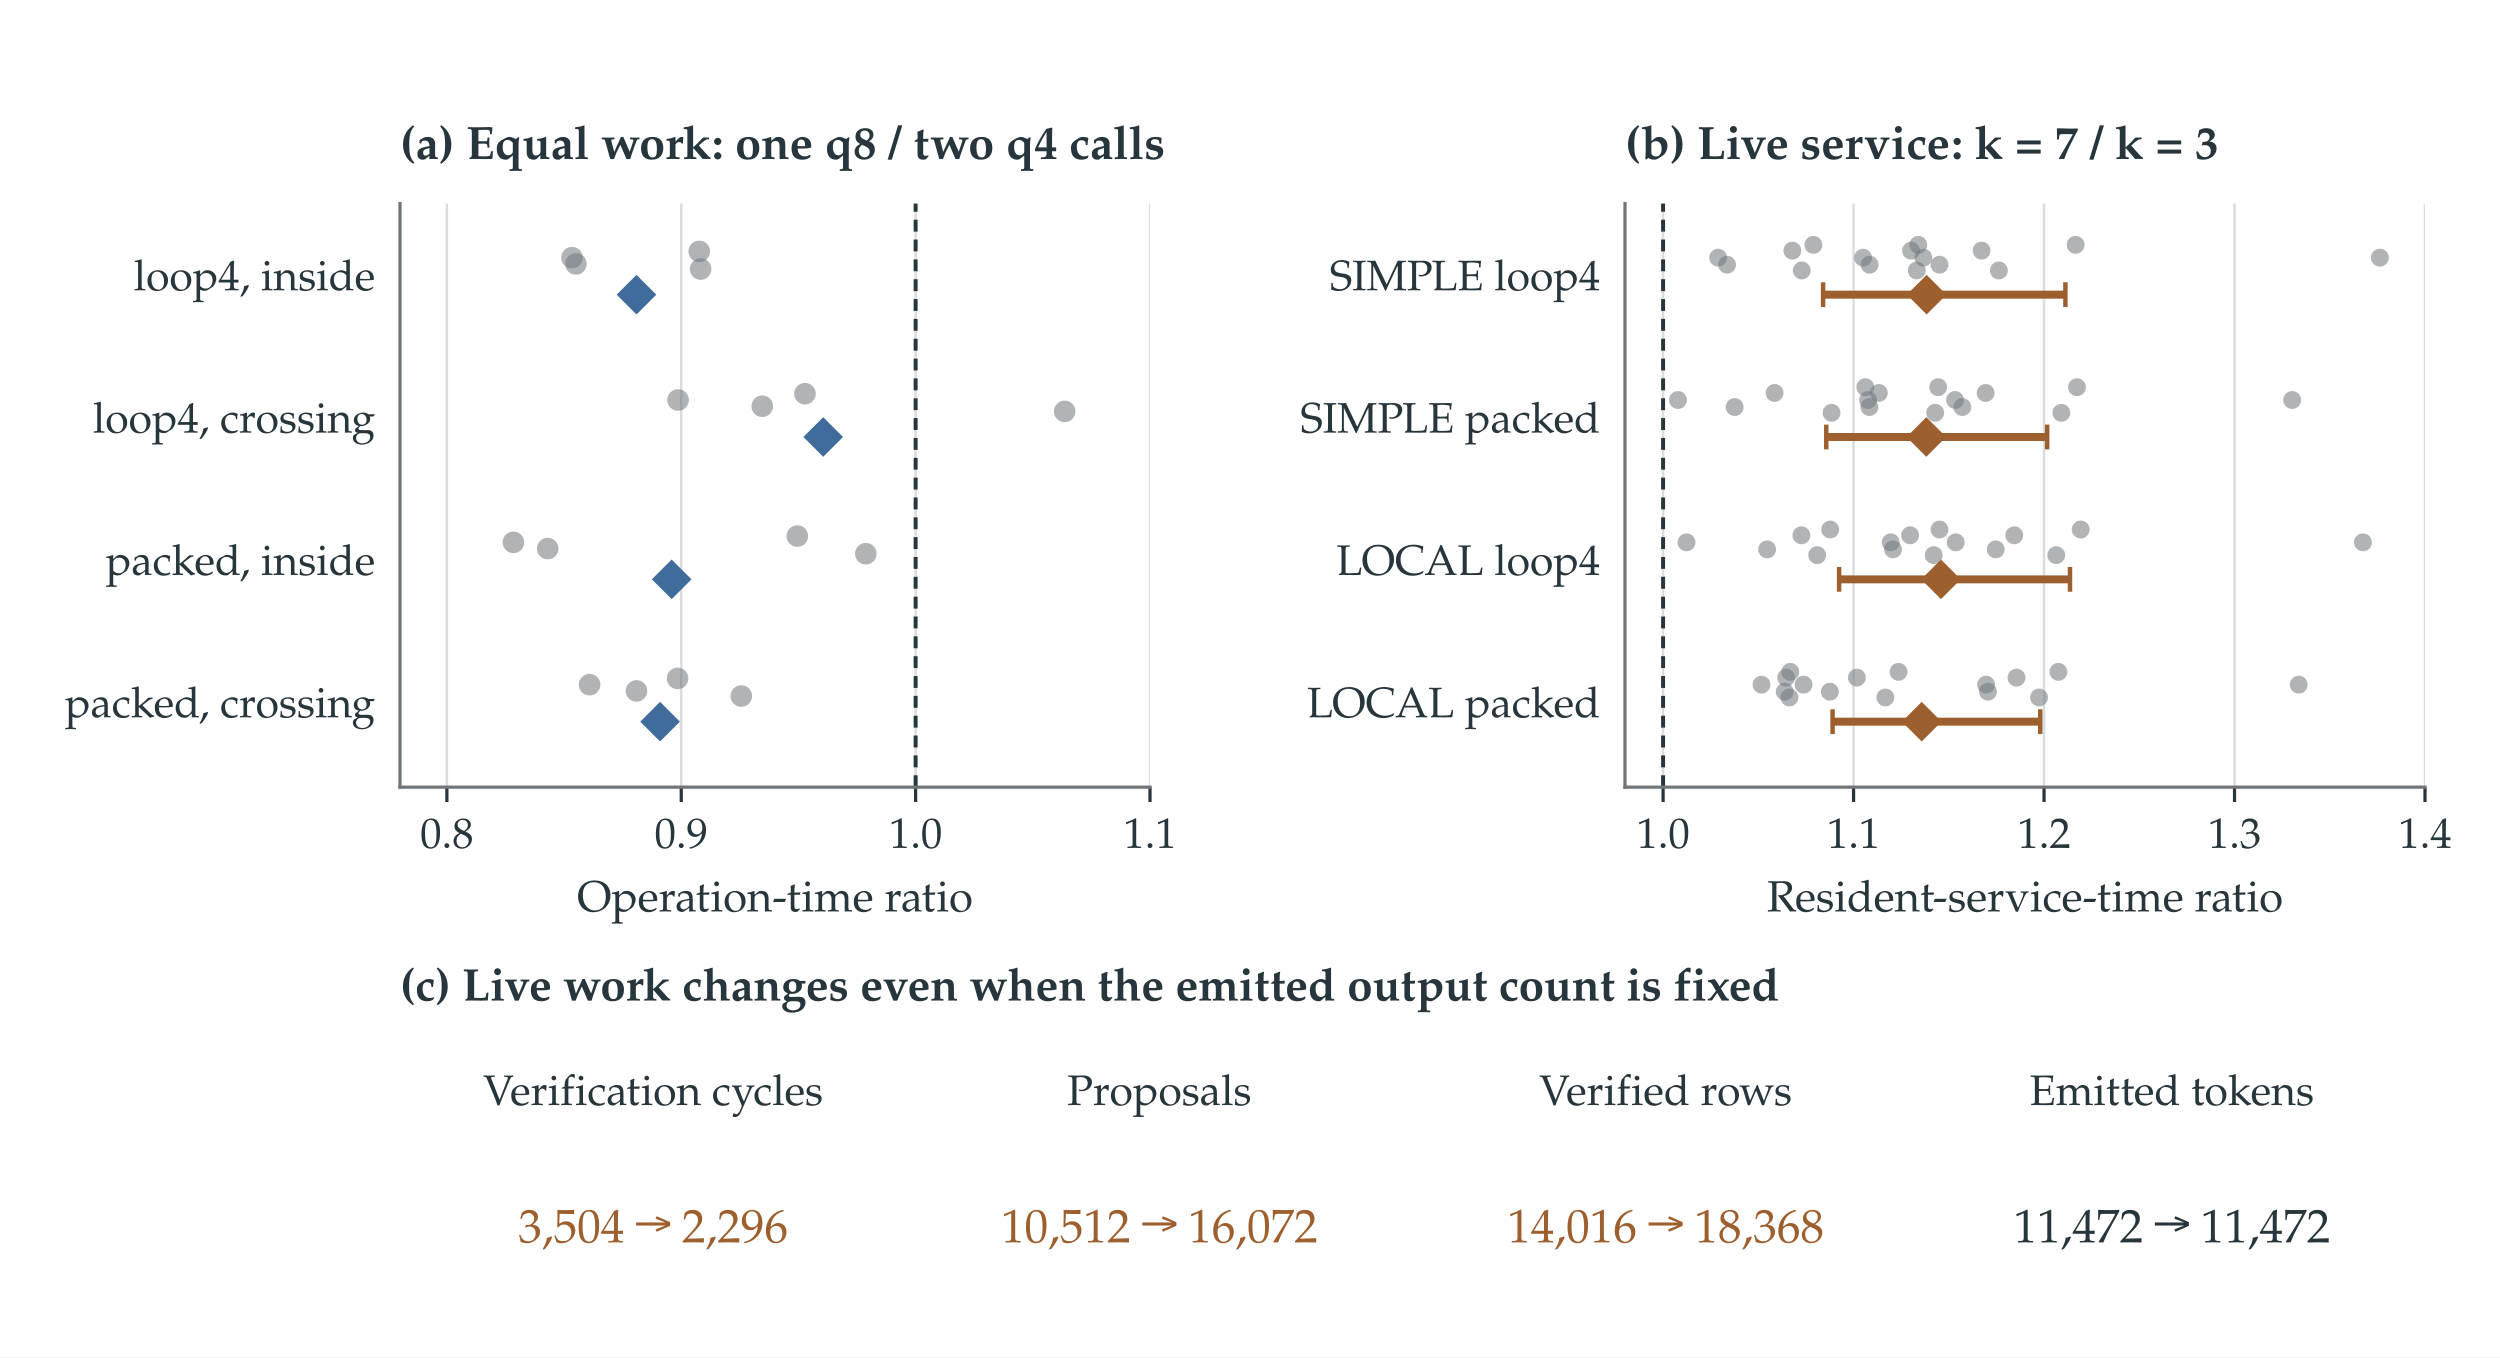
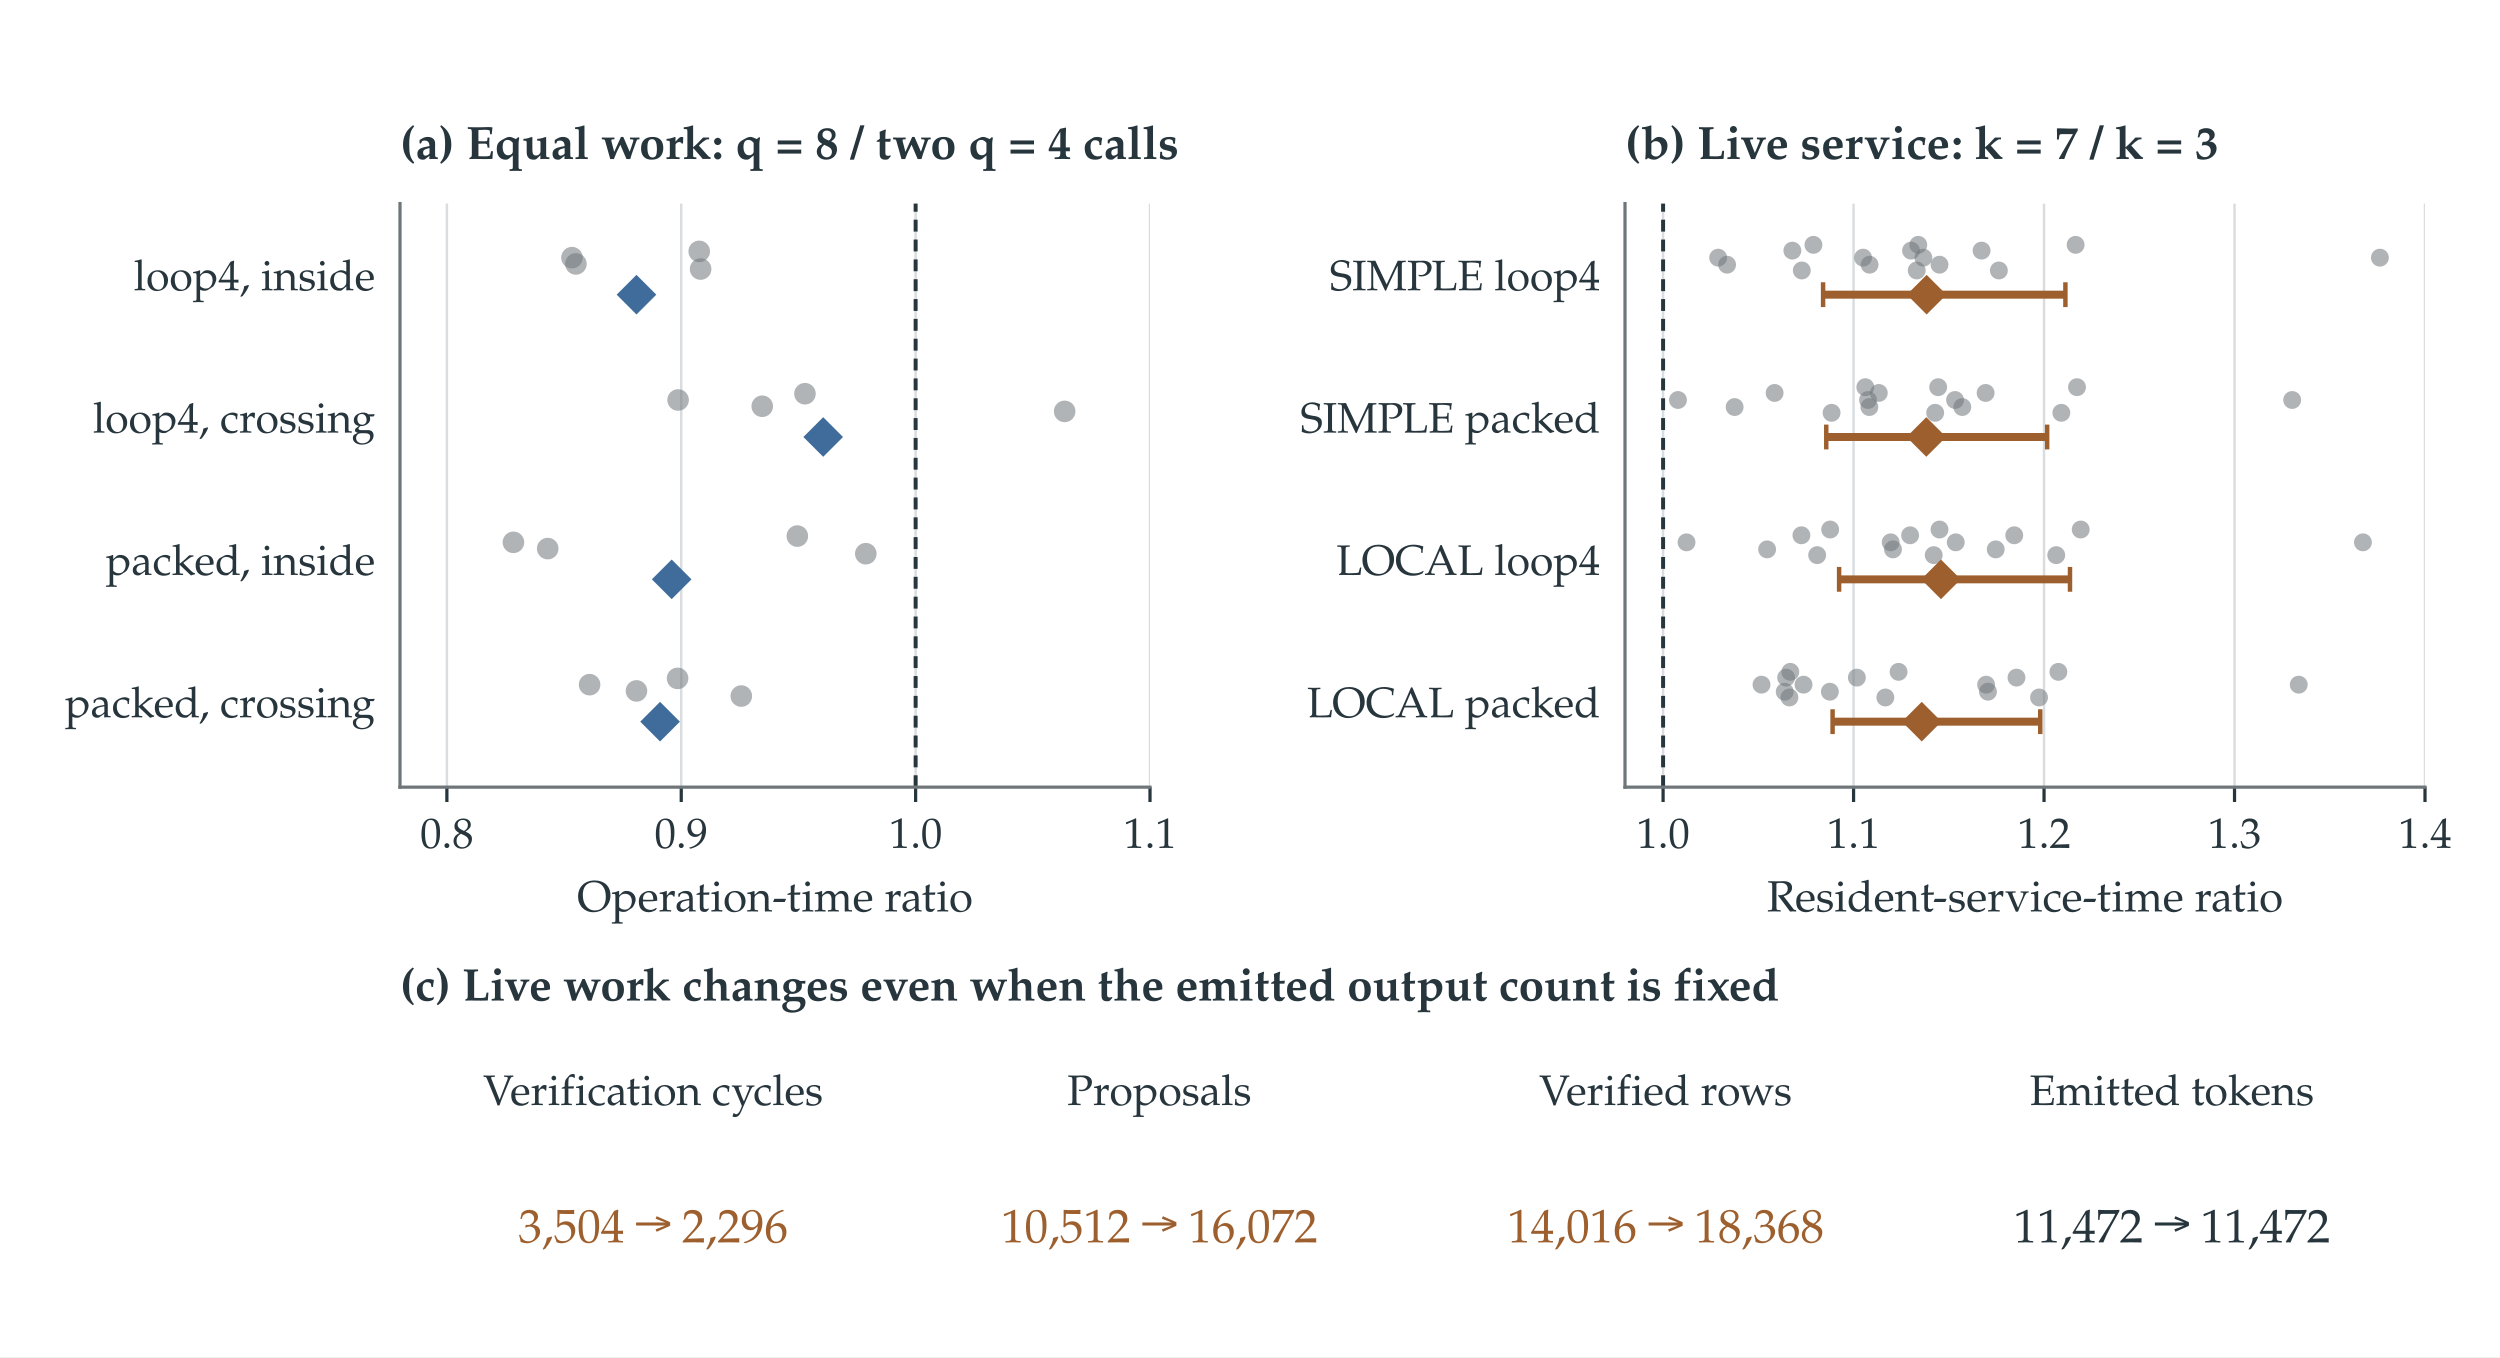
<svg xmlns="http://www.w3.org/2000/svg" xmlns:xlink="http://www.w3.org/1999/xlink" width="504pt" height="273.6pt" viewBox="0 0 504 273.6" version="1.1">
  <defs>
    <style type="text/css">*{stroke-linejoin: round; stroke-linecap: butt}</style>
  </defs>
  <g id="figure_1">
    <g id="patch_1">
      <path d="M 0 273.6  L 504 273.6  L 504 0  L 0 0  z " style="fill: #ffffff" />
    </g>
    <g id="axes_1">
      <g id="patch_2">
        <path d="M 80.64 158.688  L 231.84 158.688  L 231.84 41.04  L 80.64 41.04  z " style="fill: #ffffff" />
      </g>
      <g id="matplotlib.axis_1">
        <g id="xtick_1">
          <g id="line2d_1">
-             <path d="M 90.09 158.688  L 90.09 41.04  " clip-path="url(#p5dad8963c7)" style="fill: none; stroke: #d9dde0; stroke-width: 0.5; stroke-linecap: square" />
+             <path d="M 90.09 158.688  L 90.09 41.04  " clip-path="url(#p4ce1ca0c04)" style="fill: none; stroke: #d9dde0; stroke-width: 0.5; stroke-linecap: square" />
          </g>
          <g id="line2d_2">
            <defs>
-               <path id="m357a70cf94" d="M 0 0  L 0 3  " style="stroke: #27353d; stroke-width: 0.65" />
+               <path id="m0b06c7ad13" d="M 0 0  L 0 3  " style="stroke: #27353d; stroke-width: 0.65" />
            </defs>
            <g>
-               <use xlink:href="#m357a70cf94" x="90.09" y="158.688" style="fill: #27353d; stroke: #27353d; stroke-width: 0.65" />
+               <use xlink:href="#m0b06c7ad13" x="90.09" y="158.688" style="fill: #27353d; stroke: #27353d; stroke-width: 0.65" />
            </g>
          </g>
          <g id="text_1">
            <text style="font-size: 8.6px; font-family: 'P052'; text-anchor: middle; fill: #27353d" x="90.09" y="170.931" transform="rotate(-0 90.09 170.9311)">0.8</text>
          </g>
        </g>
        <g id="xtick_2">
          <g id="line2d_3">
-             <path d="M 137.34 158.688  L 137.34 41.04  " clip-path="url(#p5dad8963c7)" style="fill: none; stroke: #d9dde0; stroke-width: 0.5; stroke-linecap: square" />
+             <path d="M 137.34 158.688  L 137.34 41.04  " clip-path="url(#p4ce1ca0c04)" style="fill: none; stroke: #d9dde0; stroke-width: 0.5; stroke-linecap: square" />
          </g>
          <g id="line2d_4">
            <g>
-               <use xlink:href="#m357a70cf94" x="137.34" y="158.688" style="fill: #27353d; stroke: #27353d; stroke-width: 0.65" />
+               <use xlink:href="#m0b06c7ad13" x="137.34" y="158.688" style="fill: #27353d; stroke: #27353d; stroke-width: 0.65" />
            </g>
          </g>
          <g id="text_2">
            <text style="font-size: 8.6px; font-family: 'P052'; text-anchor: middle; fill: #27353d" x="137.34" y="170.931" transform="rotate(-0 137.34 170.9311)">0.9</text>
          </g>
        </g>
        <g id="xtick_3">
          <g id="line2d_5">
-             <path d="M 184.59 158.688  L 184.59 41.04  " clip-path="url(#p5dad8963c7)" style="fill: none; stroke: #d9dde0; stroke-width: 0.5; stroke-linecap: square" />
+             <path d="M 184.59 158.688  L 184.59 41.04  " clip-path="url(#p4ce1ca0c04)" style="fill: none; stroke: #d9dde0; stroke-width: 0.5; stroke-linecap: square" />
          </g>
          <g id="line2d_6">
            <g>
-               <use xlink:href="#m357a70cf94" x="184.59" y="158.688" style="fill: #27353d; stroke: #27353d; stroke-width: 0.65" />
+               <use xlink:href="#m0b06c7ad13" x="184.59" y="158.688" style="fill: #27353d; stroke: #27353d; stroke-width: 0.65" />
            </g>
          </g>
          <g id="text_3">
            <text style="font-size: 8.6px; font-family: 'P052'; text-anchor: middle; fill: #27353d" x="184.59" y="170.931" transform="rotate(-0 184.59 170.9311)">1.0</text>
          </g>
        </g>
        <g id="xtick_4">
          <g id="line2d_7">
-             <path d="M 231.84 158.688  L 231.84 41.04  " clip-path="url(#p5dad8963c7)" style="fill: none; stroke: #d9dde0; stroke-width: 0.5; stroke-linecap: square" />
+             <path d="M 231.84 158.688  L 231.84 41.04  " clip-path="url(#p4ce1ca0c04)" style="fill: none; stroke: #d9dde0; stroke-width: 0.5; stroke-linecap: square" />
          </g>
          <g id="line2d_8">
            <g>
-               <use xlink:href="#m357a70cf94" x="231.84" y="158.688" style="fill: #27353d; stroke: #27353d; stroke-width: 0.65" />
+               <use xlink:href="#m0b06c7ad13" x="231.84" y="158.688" style="fill: #27353d; stroke: #27353d; stroke-width: 0.65" />
            </g>
          </g>
          <g id="text_4">
            <text style="font-size: 8.6px; font-family: 'P052'; text-anchor: middle; fill: #27353d" x="231.84" y="170.931" transform="rotate(-0 231.84 170.9311)">1.1</text>
          </g>
        </g>
        <g id="text_5">
          <text style="font-size: 8.8px; font-family: 'P052'; text-anchor: middle; fill: #27353d" x="156.24" y="183.735" transform="rotate(-0 156.24 183.7354)">Operation-time ratio</text>
        </g>
      </g>
      <g id="matplotlib.axis_2">
        <g id="ytick_1">
          <g id="line2d_9" />
          <g id="text_6">
            <text style="font-size: 8.6px; font-family: 'P052'; text-anchor: end; fill: #27353d" x="75.64" y="144.593" transform="rotate(-0 75.64 144.5928)">packed, crossing</text>
          </g>
        </g>
        <g id="ytick_2">
          <g id="line2d_10" />
          <g id="text_7">
            <text style="font-size: 8.6px; font-family: 'P052'; text-anchor: end; fill: #27353d" x="75.64" y="115.898" transform="rotate(-0 75.64 115.8981)">packed, inside</text>
          </g>
        </g>
        <g id="ytick_3">
          <g id="line2d_11" />
          <g id="text_8">
            <text style="font-size: 8.6px; font-family: 'P052'; text-anchor: end; fill: #27353d" x="75.64" y="87.203" transform="rotate(-0 75.64 87.20348)">loop4, crossing</text>
          </g>
        </g>
        <g id="ytick_4">
          <g id="line2d_12" />
          <g id="text_9">
            <text style="font-size: 8.6px; font-family: 'P052'; text-anchor: end; fill: #27353d" x="75.64" y="58.509" transform="rotate(-0 75.64 58.50885)">loop4, inside</text>
          </g>
        </g>
      </g>
      <g id="line2d_13">
-         <path d="M 184.59 158.688  L 184.59 41.04  " clip-path="url(#p5dad8963c7)" style="fill: none; stroke-dasharray: 2.4,1.6; stroke-dashoffset: 0; stroke: #27353d; stroke-width: 0.8" />
+         <path d="M 184.59 158.688  L 184.59 41.04  " clip-path="url(#p4ce1ca0c04)" style="fill: none; stroke-dasharray: 2.4,1.6; stroke-dashoffset: 0; stroke: #27353d; stroke-width: 0.8" />
      </g>
      <g id="PathCollection_1">
        <defs>
-           <path id="m0d3c9d2674" d="M 0 2.179  C 0.578 2.179 1.132 1.95 1.541 1.541  C 1.95 1.132 2.179 0.578 2.179 0  C 2.179 -0.578 1.95 -1.132 1.541 -1.541  C 1.132 -1.95 0.578 -2.179 0 -2.179  C -0.578 -2.179 -1.132 -1.95 -1.541 -1.541  C -1.95 -1.132 -2.179 -0.578 -2.179 0  C -2.179 0.578 -1.95 1.132 -1.541 1.541  C -1.132 1.95 -0.578 2.179 0 2.179  z " />
+           <path id="m4fa8744100" d="M 0 2.179  C 0.578 2.179 1.132 1.95 1.541 1.541  C 1.95 1.132 2.179 0.578 2.179 0  C 2.179 -0.578 1.95 -1.132 1.541 -1.541  C 1.132 -1.95 0.578 -2.179 0 -2.179  C -0.578 -2.179 -1.132 -1.95 -1.541 -1.541  C -1.95 -1.132 -2.179 -0.578 -2.179 0  C -2.179 0.578 -1.95 1.132 -1.541 1.541  C -1.132 1.95 -0.578 2.179 0 2.179  z " />
        </defs>
-         <g clip-path="url(#p5dad8963c7)">
-           <use xlink:href="#m0d3c9d2674" x="115.31" y="51.944" style="fill: #6f767a; fill-opacity: 0.55" />
-           <use xlink:href="#m0d3c9d2674" x="116.103" y="53.207" style="fill: #6f767a; fill-opacity: 0.55" />
-           <use xlink:href="#m0d3c9d2674" x="140.963" y="50.681" style="fill: #6f767a; fill-opacity: 0.55" />
-           <use xlink:href="#m0d3c9d2674" x="141.243" y="54.24" style="fill: #6f767a; fill-opacity: 0.55" />
+         <g clip-path="url(#p4ce1ca0c04)">
+           <use xlink:href="#m4fa8744100" x="115.31" y="51.944" style="fill: #6f767a; fill-opacity: 0.55" />
+           <use xlink:href="#m4fa8744100" x="116.103" y="53.207" style="fill: #6f767a; fill-opacity: 0.55" />
+           <use xlink:href="#m4fa8744100" x="140.963" y="50.681" style="fill: #6f767a; fill-opacity: 0.55" />
+           <use xlink:href="#m4fa8744100" x="141.243" y="54.24" style="fill: #6f767a; fill-opacity: 0.55" />
        </g>
      </g>
      <g id="PathCollection_2">
-         <g clip-path="url(#p5dad8963c7)">
-           <use xlink:href="#m0d3c9d2674" x="162.28" y="79.376" style="fill: #6f767a; fill-opacity: 0.55" />
-           <use xlink:href="#m0d3c9d2674" x="214.634" y="82.934" style="fill: #6f767a; fill-opacity: 0.55" />
-           <use xlink:href="#m0d3c9d2674" x="153.669" y="81.901" style="fill: #6f767a; fill-opacity: 0.55" />
-           <use xlink:href="#m0d3c9d2674" x="136.704" y="80.639" style="fill: #6f767a; fill-opacity: 0.55" />
+         <g clip-path="url(#p4ce1ca0c04)">
+           <use xlink:href="#m4fa8744100" x="162.28" y="79.376" style="fill: #6f767a; fill-opacity: 0.55" />
+           <use xlink:href="#m4fa8744100" x="214.634" y="82.934" style="fill: #6f767a; fill-opacity: 0.55" />
+           <use xlink:href="#m4fa8744100" x="153.669" y="81.901" style="fill: #6f767a; fill-opacity: 0.55" />
+           <use xlink:href="#m4fa8744100" x="136.704" y="80.639" style="fill: #6f767a; fill-opacity: 0.55" />
        </g>
      </g>
      <g id="PathCollection_3">
-         <g clip-path="url(#p5dad8963c7)">
-           <use xlink:href="#m0d3c9d2674" x="110.42" y="110.596" style="fill: #6f767a; fill-opacity: 0.55" />
-           <use xlink:href="#m0d3c9d2674" x="174.548" y="111.629" style="fill: #6f767a; fill-opacity: 0.55" />
-           <use xlink:href="#m0d3c9d2674" x="103.508" y="109.333" style="fill: #6f767a; fill-opacity: 0.55" />
-           <use xlink:href="#m0d3c9d2674" x="160.743" y="108.071" style="fill: #6f767a; fill-opacity: 0.55" />
+         <g clip-path="url(#p4ce1ca0c04)">
+           <use xlink:href="#m4fa8744100" x="110.42" y="110.596" style="fill: #6f767a; fill-opacity: 0.55" />
+           <use xlink:href="#m4fa8744100" x="174.548" y="111.629" style="fill: #6f767a; fill-opacity: 0.55" />
+           <use xlink:href="#m4fa8744100" x="103.508" y="109.333" style="fill: #6f767a; fill-opacity: 0.55" />
+           <use xlink:href="#m4fa8744100" x="160.743" y="108.071" style="fill: #6f767a; fill-opacity: 0.55" />
        </g>
      </g>
      <g id="PathCollection_4">
-         <g clip-path="url(#p5dad8963c7)">
-           <use xlink:href="#m0d3c9d2674" x="128.313" y="139.29" style="fill: #6f767a; fill-opacity: 0.55" />
-           <use xlink:href="#m0d3c9d2674" x="136.6" y="136.765" style="fill: #6f767a; fill-opacity: 0.55" />
-           <use xlink:href="#m0d3c9d2674" x="118.859" y="138.028" style="fill: #6f767a; fill-opacity: 0.55" />
-           <use xlink:href="#m0d3c9d2674" x="149.447" y="140.323" style="fill: #6f767a; fill-opacity: 0.55" />
+         <g clip-path="url(#p4ce1ca0c04)">
+           <use xlink:href="#m4fa8744100" x="128.313" y="139.29" style="fill: #6f767a; fill-opacity: 0.55" />
+           <use xlink:href="#m4fa8744100" x="136.6" y="136.765" style="fill: #6f767a; fill-opacity: 0.55" />
+           <use xlink:href="#m4fa8744100" x="118.859" y="138.028" style="fill: #6f767a; fill-opacity: 0.55" />
+           <use xlink:href="#m4fa8744100" x="149.447" y="140.323" style="fill: #6f767a; fill-opacity: 0.55" />
        </g>
      </g>
      <g id="patch_3">
        <path d="M 80.64 158.688  L 80.64 41.04  " style="fill: none; stroke: #6f767a; stroke-width: 0.65; stroke-linejoin: miter; stroke-linecap: square" />
      </g>
      <g id="patch_4">
        <path d="M 80.64 158.688  L 231.84 158.688  " style="fill: none; stroke: #6f767a; stroke-width: 0.65; stroke-linejoin: miter; stroke-linecap: square" />
      </g>
      <g id="text_10">
-         <text style="font-weight: 700; font-size: 9.4px; font-family: 'P052'; text-anchor: start; fill: #27353d" x="80.64" y="32.04" transform="rotate(-0 80.64 32.04)">(a)  Equal work: one q8 / two q4 calls</text>
+         <text style="font-weight: 700; font-size: 9.4px; font-family: 'P052'; text-anchor: start; fill: #27353d" x="80.64" y="32.04" transform="rotate(-0 80.64 32.04)">(a)  Equal work: q = 8 / two q = 4 calls</text>
      </g>
      <g id="line2d_14">
        <defs>
-           <path id="mb2a64a64a3" d="M -0 3.323  L 3.323 0  L 0 -3.323  L -3.323 -0  z " style="stroke: #3f6c9b; stroke-width: 0.95; stroke-linejoin: miter" />
+           <path id="md37ed2ead5" d="M -0 3.323  L 3.323 0  L 0 -3.323  L -3.323 -0  z " style="stroke: #3f6c9b; stroke-width: 0.95; stroke-linejoin: miter" />
        </defs>
-         <g clip-path="url(#p5dad8963c7)">
-           <use xlink:href="#mb2a64a64a3" x="128.314" y="59.405" style="fill: #3f6c9b; stroke: #3f6c9b; stroke-width: 0.95; stroke-linejoin: miter" />
+         <g clip-path="url(#p4ce1ca0c04)">
+           <use xlink:href="#md37ed2ead5" x="128.314" y="59.405" style="fill: #3f6c9b; stroke: #3f6c9b; stroke-width: 0.95; stroke-linejoin: miter" />
        </g>
      </g>
      <g id="line2d_15">
-         <g clip-path="url(#p5dad8963c7)">
-           <use xlink:href="#mb2a64a64a3" x="165.955" y="88.099" style="fill: #3f6c9b; stroke: #3f6c9b; stroke-width: 0.95; stroke-linejoin: miter" />
+         <g clip-path="url(#p4ce1ca0c04)">
+           <use xlink:href="#md37ed2ead5" x="165.955" y="88.099" style="fill: #3f6c9b; stroke: #3f6c9b; stroke-width: 0.95; stroke-linejoin: miter" />
        </g>
      </g>
      <g id="line2d_16">
-         <g clip-path="url(#p5dad8963c7)">
-           <use xlink:href="#mb2a64a64a3" x="135.41" y="116.794" style="fill: #3f6c9b; stroke: #3f6c9b; stroke-width: 0.95; stroke-linejoin: miter" />
+         <g clip-path="url(#p4ce1ca0c04)">
+           <use xlink:href="#md37ed2ead5" x="135.41" y="116.794" style="fill: #3f6c9b; stroke: #3f6c9b; stroke-width: 0.95; stroke-linejoin: miter" />
        </g>
      </g>
      <g id="line2d_17">
-         <g clip-path="url(#p5dad8963c7)">
-           <use xlink:href="#mb2a64a64a3" x="133.069" y="145.488" style="fill: #3f6c9b; stroke: #3f6c9b; stroke-width: 0.95; stroke-linejoin: miter" />
+         <g clip-path="url(#p4ce1ca0c04)">
+           <use xlink:href="#md37ed2ead5" x="133.069" y="145.488" style="fill: #3f6c9b; stroke: #3f6c9b; stroke-width: 0.95; stroke-linejoin: miter" />
        </g>
      </g>
    </g>
    <g id="axes_2">
      <g id="patch_5">
        <path d="M 327.6 158.688  L 488.88 158.688  L 488.88 41.04  L 327.6 41.04  z " style="fill: #ffffff" />
      </g>
      <g id="matplotlib.axis_3">
        <g id="xtick_5">
          <g id="line2d_18">
-             <path d="M 335.28 158.688  L 335.28 41.04  " clip-path="url(#pa8764427a4)" style="fill: none; stroke: #d9dde0; stroke-width: 0.5; stroke-linecap: square" />
+             <path d="M 335.28 158.688  L 335.28 41.04  " clip-path="url(#pe5a4b99acb)" style="fill: none; stroke: #d9dde0; stroke-width: 0.5; stroke-linecap: square" />
          </g>
          <g id="line2d_19">
            <g>
-               <use xlink:href="#m357a70cf94" x="335.28" y="158.688" style="fill: #27353d; stroke: #27353d; stroke-width: 0.65" />
+               <use xlink:href="#m0b06c7ad13" x="335.28" y="158.688" style="fill: #27353d; stroke: #27353d; stroke-width: 0.65" />
            </g>
          </g>
          <g id="text_11">
            <text style="font-size: 8.6px; font-family: 'P052'; text-anchor: middle; fill: #27353d" x="335.28" y="170.931" transform="rotate(-0 335.28 170.9311)">1.0</text>
          </g>
        </g>
        <g id="xtick_6">
          <g id="line2d_20">
-             <path d="M 373.68 158.688  L 373.68 41.04  " clip-path="url(#pa8764427a4)" style="fill: none; stroke: #d9dde0; stroke-width: 0.5; stroke-linecap: square" />
+             <path d="M 373.68 158.688  L 373.68 41.04  " clip-path="url(#pe5a4b99acb)" style="fill: none; stroke: #d9dde0; stroke-width: 0.5; stroke-linecap: square" />
          </g>
          <g id="line2d_21">
            <g>
-               <use xlink:href="#m357a70cf94" x="373.68" y="158.688" style="fill: #27353d; stroke: #27353d; stroke-width: 0.65" />
+               <use xlink:href="#m0b06c7ad13" x="373.68" y="158.688" style="fill: #27353d; stroke: #27353d; stroke-width: 0.65" />
            </g>
          </g>
          <g id="text_12">
            <text style="font-size: 8.6px; font-family: 'P052'; text-anchor: middle; fill: #27353d" x="373.68" y="170.931" transform="rotate(-0 373.68 170.9311)">1.1</text>
          </g>
        </g>
        <g id="xtick_7">
          <g id="line2d_22">
-             <path d="M 412.08 158.688  L 412.08 41.04  " clip-path="url(#pa8764427a4)" style="fill: none; stroke: #d9dde0; stroke-width: 0.5; stroke-linecap: square" />
+             <path d="M 412.08 158.688  L 412.08 41.04  " clip-path="url(#pe5a4b99acb)" style="fill: none; stroke: #d9dde0; stroke-width: 0.5; stroke-linecap: square" />
          </g>
          <g id="line2d_23">
            <g>
-               <use xlink:href="#m357a70cf94" x="412.08" y="158.688" style="fill: #27353d; stroke: #27353d; stroke-width: 0.65" />
+               <use xlink:href="#m0b06c7ad13" x="412.08" y="158.688" style="fill: #27353d; stroke: #27353d; stroke-width: 0.65" />
            </g>
          </g>
          <g id="text_13">
            <text style="font-size: 8.6px; font-family: 'P052'; text-anchor: middle; fill: #27353d" x="412.08" y="170.931" transform="rotate(-0 412.08 170.9311)">1.2</text>
          </g>
        </g>
        <g id="xtick_8">
          <g id="line2d_24">
-             <path d="M 450.48 158.688  L 450.48 41.04  " clip-path="url(#pa8764427a4)" style="fill: none; stroke: #d9dde0; stroke-width: 0.5; stroke-linecap: square" />
+             <path d="M 450.48 158.688  L 450.48 41.04  " clip-path="url(#pe5a4b99acb)" style="fill: none; stroke: #d9dde0; stroke-width: 0.5; stroke-linecap: square" />
          </g>
          <g id="line2d_25">
            <g>
-               <use xlink:href="#m357a70cf94" x="450.48" y="158.688" style="fill: #27353d; stroke: #27353d; stroke-width: 0.65" />
+               <use xlink:href="#m0b06c7ad13" x="450.48" y="158.688" style="fill: #27353d; stroke: #27353d; stroke-width: 0.65" />
            </g>
          </g>
          <g id="text_14">
            <text style="font-size: 8.6px; font-family: 'P052'; text-anchor: middle; fill: #27353d" x="450.48" y="170.931" transform="rotate(-0 450.48 170.9311)">1.3</text>
          </g>
        </g>
        <g id="xtick_9">
          <g id="line2d_26">
-             <path d="M 488.88 158.688  L 488.88 41.04  " clip-path="url(#pa8764427a4)" style="fill: none; stroke: #d9dde0; stroke-width: 0.5; stroke-linecap: square" />
+             <path d="M 488.88 158.688  L 488.88 41.04  " clip-path="url(#pe5a4b99acb)" style="fill: none; stroke: #d9dde0; stroke-width: 0.5; stroke-linecap: square" />
          </g>
          <g id="line2d_27">
            <g>
-               <use xlink:href="#m357a70cf94" x="488.88" y="158.688" style="fill: #27353d; stroke: #27353d; stroke-width: 0.65" />
+               <use xlink:href="#m0b06c7ad13" x="488.88" y="158.688" style="fill: #27353d; stroke: #27353d; stroke-width: 0.65" />
            </g>
          </g>
          <g id="text_15">
            <text style="font-size: 8.6px; font-family: 'P052'; text-anchor: middle; fill: #27353d" x="488.88" y="170.931" transform="rotate(-0 488.88 170.9311)">1.4</text>
          </g>
        </g>
        <g id="text_16">
          <text style="font-size: 8.8px; font-family: 'P052'; text-anchor: middle; fill: #27353d" x="408.24" y="183.735" transform="rotate(-0 408.24 183.7354)">Resident-service-time ratio</text>
        </g>
      </g>
      <g id="matplotlib.axis_4">
        <g id="ytick_5">
          <g id="line2d_28" />
          <g id="text_17">
            <text style="font-size: 8.6px; font-family: 'P052'; text-anchor: end; fill: #27353d" x="322.6" y="144.593" transform="rotate(-0 322.6 144.5928)">LOCAL packed</text>
          </g>
        </g>
        <g id="ytick_6">
          <g id="line2d_29" />
          <g id="text_18">
            <text style="font-size: 8.6px; font-family: 'P052'; text-anchor: end; fill: #27353d" x="322.6" y="115.898" transform="rotate(-0 322.6 115.8981)">LOCAL loop4</text>
          </g>
        </g>
        <g id="ytick_7">
          <g id="line2d_30" />
          <g id="text_19">
            <text style="font-size: 8.6px; font-family: 'P052'; text-anchor: end; fill: #27353d" x="322.6" y="87.203" transform="rotate(-0 322.6 87.20348)">SIMPLE packed</text>
          </g>
        </g>
        <g id="ytick_8">
          <g id="line2d_31" />
          <g id="text_20">
            <text style="font-size: 8.6px; font-family: 'P052'; text-anchor: end; fill: #27353d" x="322.6" y="58.509" transform="rotate(-0 322.6 58.50885)">SIMPLE loop4</text>
          </g>
        </g>
      </g>
      <g id="line2d_32">
-         <path d="M 335.28 158.688  L 335.28 41.04  " clip-path="url(#pa8764427a4)" style="fill: none; stroke-dasharray: 2.4,1.6; stroke-dashoffset: 0; stroke: #27353d; stroke-width: 0.8" />
+         <path d="M 335.28 158.688  L 335.28 41.04  " clip-path="url(#pe5a4b99acb)" style="fill: none; stroke-dasharray: 2.4,1.6; stroke-dashoffset: 0; stroke: #27353d; stroke-width: 0.8" />
      </g>
      <g id="PathCollection_5">
        <defs>
-           <path id="m9e49e52585" d="M 0 1.803  C 0.478 1.803 0.937 1.613 1.275 1.275  C 1.613 0.937 1.803 0.478 1.803 0  C 1.803 -0.478 1.613 -0.937 1.275 -1.275  C 0.937 -1.613 0.478 -1.803 0 -1.803  C -0.478 -1.803 -0.937 -1.613 -1.275 -1.275  C -1.613 -0.937 -1.803 -0.478 -1.803 0  C -1.803 0.478 -1.613 0.937 -1.275 1.275  C -0.937 1.613 -0.478 1.803 0 1.803  z " />
+           <path id="mf052607a5d" d="M 0 1.803  C 0.478 1.803 0.937 1.613 1.275 1.275  C 1.613 0.937 1.803 0.478 1.803 0  C 1.803 -0.478 1.613 -0.937 1.275 -1.275  C 0.937 -1.613 0.478 -1.803 0 -1.803  C -0.478 -1.803 -0.937 -1.613 -1.275 -1.275  C -1.613 -0.937 -1.803 -0.478 -1.803 0  C -1.803 0.478 -1.613 0.937 -1.275 1.275  C -0.937 1.613 -0.478 1.803 0 1.803  z " />
        </defs>
-         <g clip-path="url(#pa8764427a4)">
-           <use xlink:href="#m9e49e52585" x="363.24" y="54.526" style="fill: #6f767a; fill-opacity: 0.55" />
-           <use xlink:href="#m9e49e52585" x="387.746" y="51.944" style="fill: #6f767a; fill-opacity: 0.55" />
-           <use xlink:href="#m9e49e52585" x="418.445" y="49.361" style="fill: #6f767a; fill-opacity: 0.55" />
-           <use xlink:href="#m9e49e52585" x="375.593" y="51.944" style="fill: #6f767a; fill-opacity: 0.55" />
-           <use xlink:href="#m9e49e52585" x="346.38" y="51.944" style="fill: #6f767a; fill-opacity: 0.55" />
-           <use xlink:href="#m9e49e52585" x="479.787" y="51.944" style="fill: #6f767a; fill-opacity: 0.55" />
-           <use xlink:href="#m9e49e52585" x="348.18" y="53.364" style="fill: #6f767a; fill-opacity: 0.55" />
-           <use xlink:href="#m9e49e52585" x="391.007" y="53.364" style="fill: #6f767a; fill-opacity: 0.55" />
-           <use xlink:href="#m9e49e52585" x="399.485" y="50.524" style="fill: #6f767a; fill-opacity: 0.55" />
-           <use xlink:href="#m9e49e52585" x="365.586" y="49.361" style="fill: #6f767a; fill-opacity: 0.55" />
-           <use xlink:href="#m9e49e52585" x="385.268" y="50.524" style="fill: #6f767a; fill-opacity: 0.55" />
-           <use xlink:href="#m9e49e52585" x="402.973" y="54.526" style="fill: #6f767a; fill-opacity: 0.55" />
-           <use xlink:href="#m9e49e52585" x="361.34" y="50.524" style="fill: #6f767a; fill-opacity: 0.55" />
-           <use xlink:href="#m9e49e52585" x="386.413" y="54.526" style="fill: #6f767a; fill-opacity: 0.55" />
-           <use xlink:href="#m9e49e52585" x="386.726" y="49.361" style="fill: #6f767a; fill-opacity: 0.55" />
-           <use xlink:href="#m9e49e52585" x="376.908" y="53.364" style="fill: #6f767a; fill-opacity: 0.55" />
+         <g clip-path="url(#pe5a4b99acb)">
+           <use xlink:href="#mf052607a5d" x="363.24" y="54.526" style="fill: #6f767a; fill-opacity: 0.55" />
+           <use xlink:href="#mf052607a5d" x="387.746" y="51.944" style="fill: #6f767a; fill-opacity: 0.55" />
+           <use xlink:href="#mf052607a5d" x="418.445" y="49.361" style="fill: #6f767a; fill-opacity: 0.55" />
+           <use xlink:href="#mf052607a5d" x="375.593" y="51.944" style="fill: #6f767a; fill-opacity: 0.55" />
+           <use xlink:href="#mf052607a5d" x="346.38" y="51.944" style="fill: #6f767a; fill-opacity: 0.55" />
+           <use xlink:href="#mf052607a5d" x="479.787" y="51.944" style="fill: #6f767a; fill-opacity: 0.55" />
+           <use xlink:href="#mf052607a5d" x="348.18" y="53.364" style="fill: #6f767a; fill-opacity: 0.55" />
+           <use xlink:href="#mf052607a5d" x="391.007" y="53.364" style="fill: #6f767a; fill-opacity: 0.55" />
+           <use xlink:href="#mf052607a5d" x="399.485" y="50.524" style="fill: #6f767a; fill-opacity: 0.55" />
+           <use xlink:href="#mf052607a5d" x="365.586" y="49.361" style="fill: #6f767a; fill-opacity: 0.55" />
+           <use xlink:href="#mf052607a5d" x="385.268" y="50.524" style="fill: #6f767a; fill-opacity: 0.55" />
+           <use xlink:href="#mf052607a5d" x="402.973" y="54.526" style="fill: #6f767a; fill-opacity: 0.55" />
+           <use xlink:href="#mf052607a5d" x="361.34" y="50.524" style="fill: #6f767a; fill-opacity: 0.55" />
+           <use xlink:href="#mf052607a5d" x="386.413" y="54.526" style="fill: #6f767a; fill-opacity: 0.55" />
+           <use xlink:href="#mf052607a5d" x="386.726" y="49.361" style="fill: #6f767a; fill-opacity: 0.55" />
+           <use xlink:href="#mf052607a5d" x="376.908" y="53.364" style="fill: #6f767a; fill-opacity: 0.55" />
        </g>
      </g>
      <g id="PathCollection_6">
-         <g clip-path="url(#pa8764427a4)">
-           <use xlink:href="#m9e49e52585" x="349.701" y="82.059" style="fill: #6f767a; fill-opacity: 0.55" />
-           <use xlink:href="#m9e49e52585" x="376.048" y="78.056" style="fill: #6f767a; fill-opacity: 0.55" />
-           <use xlink:href="#m9e49e52585" x="400.301" y="79.218" style="fill: #6f767a; fill-opacity: 0.55" />
-           <use xlink:href="#m9e49e52585" x="390.13" y="83.221" style="fill: #6f767a; fill-opacity: 0.55" />
-           <use xlink:href="#m9e49e52585" x="338.28" y="80.639" style="fill: #6f767a; fill-opacity: 0.55" />
-           <use xlink:href="#m9e49e52585" x="462.102" y="80.639" style="fill: #6f767a; fill-opacity: 0.55" />
-           <use xlink:href="#m9e49e52585" x="357.76" y="79.218" style="fill: #6f767a; fill-opacity: 0.55" />
-           <use xlink:href="#m9e49e52585" x="395.6" y="82.059" style="fill: #6f767a; fill-opacity: 0.55" />
-           <use xlink:href="#m9e49e52585" x="415.568" y="83.221" style="fill: #6f767a; fill-opacity: 0.55" />
-           <use xlink:href="#m9e49e52585" x="369.246" y="83.221" style="fill: #6f767a; fill-opacity: 0.55" />
-           <use xlink:href="#m9e49e52585" x="378.766" y="79.218" style="fill: #6f767a; fill-opacity: 0.55" />
-           <use xlink:href="#m9e49e52585" x="418.724" y="78.056" style="fill: #6f767a; fill-opacity: 0.55" />
-           <use xlink:href="#m9e49e52585" x="376.598" y="80.639" style="fill: #6f767a; fill-opacity: 0.55" />
-           <use xlink:href="#m9e49e52585" x="390.735" y="78.056" style="fill: #6f767a; fill-opacity: 0.55" />
-           <use xlink:href="#m9e49e52585" x="394.139" y="80.639" style="fill: #6f767a; fill-opacity: 0.55" />
-           <use xlink:href="#m9e49e52585" x="376.867" y="82.059" style="fill: #6f767a; fill-opacity: 0.55" />
+         <g clip-path="url(#pe5a4b99acb)">
+           <use xlink:href="#mf052607a5d" x="349.701" y="82.059" style="fill: #6f767a; fill-opacity: 0.55" />
+           <use xlink:href="#mf052607a5d" x="376.048" y="78.056" style="fill: #6f767a; fill-opacity: 0.55" />
+           <use xlink:href="#mf052607a5d" x="400.301" y="79.218" style="fill: #6f767a; fill-opacity: 0.55" />
+           <use xlink:href="#mf052607a5d" x="390.13" y="83.221" style="fill: #6f767a; fill-opacity: 0.55" />
+           <use xlink:href="#mf052607a5d" x="338.28" y="80.639" style="fill: #6f767a; fill-opacity: 0.55" />
+           <use xlink:href="#mf052607a5d" x="462.102" y="80.639" style="fill: #6f767a; fill-opacity: 0.55" />
+           <use xlink:href="#mf052607a5d" x="357.76" y="79.218" style="fill: #6f767a; fill-opacity: 0.55" />
+           <use xlink:href="#mf052607a5d" x="395.6" y="82.059" style="fill: #6f767a; fill-opacity: 0.55" />
+           <use xlink:href="#mf052607a5d" x="415.568" y="83.221" style="fill: #6f767a; fill-opacity: 0.55" />
+           <use xlink:href="#mf052607a5d" x="369.246" y="83.221" style="fill: #6f767a; fill-opacity: 0.55" />
+           <use xlink:href="#mf052607a5d" x="378.766" y="79.218" style="fill: #6f767a; fill-opacity: 0.55" />
+           <use xlink:href="#mf052607a5d" x="418.724" y="78.056" style="fill: #6f767a; fill-opacity: 0.55" />
+           <use xlink:href="#mf052607a5d" x="376.598" y="80.639" style="fill: #6f767a; fill-opacity: 0.55" />
+           <use xlink:href="#mf052607a5d" x="390.735" y="78.056" style="fill: #6f767a; fill-opacity: 0.55" />
+           <use xlink:href="#mf052607a5d" x="394.139" y="80.639" style="fill: #6f767a; fill-opacity: 0.55" />
+           <use xlink:href="#mf052607a5d" x="376.867" y="82.059" style="fill: #6f767a; fill-opacity: 0.55" />
        </g>
      </g>
      <g id="PathCollection_7">
-         <g clip-path="url(#pa8764427a4)">
-           <use xlink:href="#m9e49e52585" x="356.253" y="110.754" style="fill: #6f767a; fill-opacity: 0.55" />
-           <use xlink:href="#m9e49e52585" x="381.624" y="110.754" style="fill: #6f767a; fill-opacity: 0.55" />
-           <use xlink:href="#m9e49e52585" x="391.007" y="106.751" style="fill: #6f767a; fill-opacity: 0.55" />
-           <use xlink:href="#m9e49e52585" x="381.164" y="109.333" style="fill: #6f767a; fill-opacity: 0.55" />
-           <use xlink:href="#m9e49e52585" x="340.005" y="109.333" style="fill: #6f767a; fill-opacity: 0.55" />
-           <use xlink:href="#m9e49e52585" x="476.369" y="109.333" style="fill: #6f767a; fill-opacity: 0.55" />
-           <use xlink:href="#m9e49e52585" x="368.964" y="106.751" style="fill: #6f767a; fill-opacity: 0.55" />
-           <use xlink:href="#m9e49e52585" x="402.335" y="110.754" style="fill: #6f767a; fill-opacity: 0.55" />
-           <use xlink:href="#m9e49e52585" x="406.074" y="107.913" style="fill: #6f767a; fill-opacity: 0.55" />
-           <use xlink:href="#m9e49e52585" x="366.341" y="111.916" style="fill: #6f767a; fill-opacity: 0.55" />
-           <use xlink:href="#m9e49e52585" x="389.838" y="111.916" style="fill: #6f767a; fill-opacity: 0.55" />
-           <use xlink:href="#m9e49e52585" x="414.536" y="111.916" style="fill: #6f767a; fill-opacity: 0.55" />
-           <use xlink:href="#m9e49e52585" x="385.079" y="107.913" style="fill: #6f767a; fill-opacity: 0.55" />
-           <use xlink:href="#m9e49e52585" x="419.471" y="106.751" style="fill: #6f767a; fill-opacity: 0.55" />
-           <use xlink:href="#m9e49e52585" x="394.279" y="109.333" style="fill: #6f767a; fill-opacity: 0.55" />
-           <use xlink:href="#m9e49e52585" x="363.165" y="107.913" style="fill: #6f767a; fill-opacity: 0.55" />
+         <g clip-path="url(#pe5a4b99acb)">
+           <use xlink:href="#mf052607a5d" x="356.253" y="110.754" style="fill: #6f767a; fill-opacity: 0.55" />
+           <use xlink:href="#mf052607a5d" x="381.624" y="110.754" style="fill: #6f767a; fill-opacity: 0.55" />
+           <use xlink:href="#mf052607a5d" x="391.007" y="106.751" style="fill: #6f767a; fill-opacity: 0.55" />
+           <use xlink:href="#mf052607a5d" x="381.164" y="109.333" style="fill: #6f767a; fill-opacity: 0.55" />
+           <use xlink:href="#mf052607a5d" x="340.005" y="109.333" style="fill: #6f767a; fill-opacity: 0.55" />
+           <use xlink:href="#mf052607a5d" x="476.369" y="109.333" style="fill: #6f767a; fill-opacity: 0.55" />
+           <use xlink:href="#mf052607a5d" x="368.964" y="106.751" style="fill: #6f767a; fill-opacity: 0.55" />
+           <use xlink:href="#mf052607a5d" x="402.335" y="110.754" style="fill: #6f767a; fill-opacity: 0.55" />
+           <use xlink:href="#mf052607a5d" x="406.074" y="107.913" style="fill: #6f767a; fill-opacity: 0.55" />
+           <use xlink:href="#mf052607a5d" x="366.341" y="111.916" style="fill: #6f767a; fill-opacity: 0.55" />
+           <use xlink:href="#mf052607a5d" x="389.838" y="111.916" style="fill: #6f767a; fill-opacity: 0.55" />
+           <use xlink:href="#mf052607a5d" x="414.536" y="111.916" style="fill: #6f767a; fill-opacity: 0.55" />
+           <use xlink:href="#mf052607a5d" x="385.079" y="107.913" style="fill: #6f767a; fill-opacity: 0.55" />
+           <use xlink:href="#mf052607a5d" x="419.471" y="106.751" style="fill: #6f767a; fill-opacity: 0.55" />
+           <use xlink:href="#mf052607a5d" x="394.279" y="109.333" style="fill: #6f767a; fill-opacity: 0.55" />
+           <use xlink:href="#mf052607a5d" x="363.165" y="107.913" style="fill: #6f767a; fill-opacity: 0.55" />
        </g>
      </g>
      <g id="PathCollection_8">
-         <g clip-path="url(#pa8764427a4)">
-           <use xlink:href="#m9e49e52585" x="355.122" y="138.028" style="fill: #6f767a; fill-opacity: 0.55" />
-           <use xlink:href="#m9e49e52585" x="380.087" y="140.61" style="fill: #6f767a; fill-opacity: 0.55" />
-           <use xlink:href="#m9e49e52585" x="400.399" y="138.028" style="fill: #6f767a; fill-opacity: 0.55" />
-           <use xlink:href="#m9e49e52585" x="374.343" y="136.607" style="fill: #6f767a; fill-opacity: 0.55" />
-           <use xlink:href="#m9e49e52585" x="368.903" y="139.448" style="fill: #6f767a; fill-opacity: 0.55" />
-           <use xlink:href="#m9e49e52585" x="463.425" y="138.028" style="fill: #6f767a; fill-opacity: 0.55" />
-           <use xlink:href="#m9e49e52585" x="359.797" y="139.448" style="fill: #6f767a; fill-opacity: 0.55" />
-           <use xlink:href="#m9e49e52585" x="400.771" y="139.448" style="fill: #6f767a; fill-opacity: 0.55" />
-           <use xlink:href="#m9e49e52585" x="414.969" y="135.445" style="fill: #6f767a; fill-opacity: 0.55" />
-           <use xlink:href="#m9e49e52585" x="360.749" y="140.61" style="fill: #6f767a; fill-opacity: 0.55" />
-           <use xlink:href="#m9e49e52585" x="360.086" y="136.607" style="fill: #6f767a; fill-opacity: 0.55" />
-           <use xlink:href="#m9e49e52585" x="411.076" y="140.61" style="fill: #6f767a; fill-opacity: 0.55" />
-           <use xlink:href="#m9e49e52585" x="363.593" y="138.028" style="fill: #6f767a; fill-opacity: 0.55" />
-           <use xlink:href="#m9e49e52585" x="406.524" y="136.607" style="fill: #6f767a; fill-opacity: 0.55" />
-           <use xlink:href="#m9e49e52585" x="382.751" y="135.445" style="fill: #6f767a; fill-opacity: 0.55" />
-           <use xlink:href="#m9e49e52585" x="360.926" y="135.445" style="fill: #6f767a; fill-opacity: 0.55" />
+         <g clip-path="url(#pe5a4b99acb)">
+           <use xlink:href="#mf052607a5d" x="355.122" y="138.028" style="fill: #6f767a; fill-opacity: 0.55" />
+           <use xlink:href="#mf052607a5d" x="380.087" y="140.61" style="fill: #6f767a; fill-opacity: 0.55" />
+           <use xlink:href="#mf052607a5d" x="400.399" y="138.028" style="fill: #6f767a; fill-opacity: 0.55" />
+           <use xlink:href="#mf052607a5d" x="374.343" y="136.607" style="fill: #6f767a; fill-opacity: 0.55" />
+           <use xlink:href="#mf052607a5d" x="368.903" y="139.448" style="fill: #6f767a; fill-opacity: 0.55" />
+           <use xlink:href="#mf052607a5d" x="463.425" y="138.028" style="fill: #6f767a; fill-opacity: 0.55" />
+           <use xlink:href="#mf052607a5d" x="359.797" y="139.448" style="fill: #6f767a; fill-opacity: 0.55" />
+           <use xlink:href="#mf052607a5d" x="400.771" y="139.448" style="fill: #6f767a; fill-opacity: 0.55" />
+           <use xlink:href="#mf052607a5d" x="414.969" y="135.445" style="fill: #6f767a; fill-opacity: 0.55" />
+           <use xlink:href="#mf052607a5d" x="360.749" y="140.61" style="fill: #6f767a; fill-opacity: 0.55" />
+           <use xlink:href="#mf052607a5d" x="360.086" y="136.607" style="fill: #6f767a; fill-opacity: 0.55" />
+           <use xlink:href="#mf052607a5d" x="411.076" y="140.61" style="fill: #6f767a; fill-opacity: 0.55" />
+           <use xlink:href="#mf052607a5d" x="363.593" y="138.028" style="fill: #6f767a; fill-opacity: 0.55" />
+           <use xlink:href="#mf052607a5d" x="406.524" y="136.607" style="fill: #6f767a; fill-opacity: 0.55" />
+           <use xlink:href="#mf052607a5d" x="382.751" y="135.445" style="fill: #6f767a; fill-opacity: 0.55" />
+           <use xlink:href="#mf052607a5d" x="360.926" y="135.445" style="fill: #6f767a; fill-opacity: 0.55" />
        </g>
      </g>
      <g id="patch_6">
        <path d="M 327.6 158.688  L 327.6 41.04  " style="fill: none; stroke: #6f767a; stroke-width: 0.65; stroke-linejoin: miter; stroke-linecap: square" />
      </g>
      <g id="patch_7">
        <path d="M 327.6 158.688  L 488.88 158.688  " style="fill: none; stroke: #6f767a; stroke-width: 0.65; stroke-linejoin: miter; stroke-linecap: square" />
      </g>
      <g id="text_21">
        <text style="font-weight: 700; font-size: 9.4px; font-family: 'P052'; text-anchor: start; fill: #27353d" x="327.6" y="32.04" transform="rotate(-0 327.6 32.04)">(b)  Live service: k = 7 / k = 3</text>
      </g>
      <g id="line2d_33">
-         <path d="M 367.534 59.405  L 416.385 59.405  " clip-path="url(#pa8764427a4)" style="fill: none; stroke: #9d5f2d; stroke-width: 1.6" />
+         <path d="M 367.534 59.405  L 416.385 59.405  " clip-path="url(#pe5a4b99acb)" style="fill: none; stroke: #9d5f2d; stroke-width: 1.6" />
      </g>
      <g id="line2d_34">
        <defs>
-           <path id="m88c66093e1" d="M 0 2.5  L 0 -2.5  " style="stroke: #9d5f2d; stroke-width: 0.9" />
+           <path id="m238f70153c" d="M 0 2.5  L 0 -2.5  " style="stroke: #9d5f2d; stroke-width: 0.9" />
        </defs>
-         <g clip-path="url(#pa8764427a4)">
-           <use xlink:href="#m88c66093e1" x="367.534" y="59.405" style="fill: #9d5f2d; stroke: #9d5f2d; stroke-width: 0.9" />
-           <use xlink:href="#m88c66093e1" x="416.385" y="59.405" style="fill: #9d5f2d; stroke: #9d5f2d; stroke-width: 0.9" />
+         <g clip-path="url(#pe5a4b99acb)">
+           <use xlink:href="#m238f70153c" x="367.534" y="59.405" style="fill: #9d5f2d; stroke: #9d5f2d; stroke-width: 0.9" />
+           <use xlink:href="#m238f70153c" x="416.385" y="59.405" style="fill: #9d5f2d; stroke: #9d5f2d; stroke-width: 0.9" />
        </g>
      </g>
      <g id="line2d_35">
-         <path d="M 368.172 88.099  L 412.706 88.099  " clip-path="url(#pa8764427a4)" style="fill: none; stroke: #9d5f2d; stroke-width: 1.6" />
+         <path d="M 368.172 88.099  L 412.706 88.099  " clip-path="url(#pe5a4b99acb)" style="fill: none; stroke: #9d5f2d; stroke-width: 1.6" />
      </g>
      <g id="line2d_36">
-         <g clip-path="url(#pa8764427a4)">
-           <use xlink:href="#m88c66093e1" x="368.172" y="88.099" style="fill: #9d5f2d; stroke: #9d5f2d; stroke-width: 0.9" />
-           <use xlink:href="#m88c66093e1" x="412.706" y="88.099" style="fill: #9d5f2d; stroke: #9d5f2d; stroke-width: 0.9" />
+         <g clip-path="url(#pe5a4b99acb)">
+           <use xlink:href="#m238f70153c" x="368.172" y="88.099" style="fill: #9d5f2d; stroke: #9d5f2d; stroke-width: 0.9" />
+           <use xlink:href="#m238f70153c" x="412.706" y="88.099" style="fill: #9d5f2d; stroke: #9d5f2d; stroke-width: 0.9" />
        </g>
      </g>
      <g id="line2d_37">
-         <path d="M 370.762 116.794  L 417.311 116.794  " clip-path="url(#pa8764427a4)" style="fill: none; stroke: #9d5f2d; stroke-width: 1.6" />
+         <path d="M 370.762 116.794  L 417.311 116.794  " clip-path="url(#pe5a4b99acb)" style="fill: none; stroke: #9d5f2d; stroke-width: 1.6" />
      </g>
      <g id="line2d_38">
-         <g clip-path="url(#pa8764427a4)">
-           <use xlink:href="#m88c66093e1" x="370.762" y="116.794" style="fill: #9d5f2d; stroke: #9d5f2d; stroke-width: 0.9" />
-           <use xlink:href="#m88c66093e1" x="417.311" y="116.794" style="fill: #9d5f2d; stroke: #9d5f2d; stroke-width: 0.9" />
+         <g clip-path="url(#pe5a4b99acb)">
+           <use xlink:href="#m238f70153c" x="370.762" y="116.794" style="fill: #9d5f2d; stroke: #9d5f2d; stroke-width: 0.9" />
+           <use xlink:href="#m238f70153c" x="417.311" y="116.794" style="fill: #9d5f2d; stroke: #9d5f2d; stroke-width: 0.9" />
        </g>
      </g>
      <g id="line2d_39">
-         <path d="M 369.449 145.488  L 411.313 145.488  " clip-path="url(#pa8764427a4)" style="fill: none; stroke: #9d5f2d; stroke-width: 1.6" />
+         <path d="M 369.449 145.488  L 411.313 145.488  " clip-path="url(#pe5a4b99acb)" style="fill: none; stroke: #9d5f2d; stroke-width: 1.6" />
      </g>
      <g id="line2d_40">
-         <g clip-path="url(#pa8764427a4)">
-           <use xlink:href="#m88c66093e1" x="369.449" y="145.488" style="fill: #9d5f2d; stroke: #9d5f2d; stroke-width: 0.9" />
-           <use xlink:href="#m88c66093e1" x="411.313" y="145.488" style="fill: #9d5f2d; stroke: #9d5f2d; stroke-width: 0.9" />
+         <g clip-path="url(#pe5a4b99acb)">
+           <use xlink:href="#m238f70153c" x="369.449" y="145.488" style="fill: #9d5f2d; stroke: #9d5f2d; stroke-width: 0.9" />
+           <use xlink:href="#m238f70153c" x="411.313" y="145.488" style="fill: #9d5f2d; stroke: #9d5f2d; stroke-width: 0.9" />
        </g>
      </g>
      <g id="line2d_41">
        <defs>
-           <path id="mebd916cbf4" d="M -0 3.323  L 3.323 0  L 0 -3.323  L -3.323 -0  z " style="stroke: #9d5f2d; stroke-width: 0.95; stroke-linejoin: miter" />
+           <path id="mf04176b942" d="M -0 3.323  L 3.323 0  L 0 -3.323  L -3.323 -0  z " style="stroke: #9d5f2d; stroke-width: 0.95; stroke-linejoin: miter" />
        </defs>
-         <g clip-path="url(#pa8764427a4)">
-           <use xlink:href="#mebd916cbf4" x="388.407" y="59.405" style="fill: #9d5f2d; stroke: #9d5f2d; stroke-width: 0.95; stroke-linejoin: miter" />
+         <g clip-path="url(#pe5a4b99acb)">
+           <use xlink:href="#mf04176b942" x="388.407" y="59.405" style="fill: #9d5f2d; stroke: #9d5f2d; stroke-width: 0.95; stroke-linejoin: miter" />
        </g>
      </g>
      <g id="line2d_42">
-         <g clip-path="url(#pa8764427a4)">
-           <use xlink:href="#mebd916cbf4" x="388.341" y="88.099" style="fill: #9d5f2d; stroke: #9d5f2d; stroke-width: 0.95; stroke-linejoin: miter" />
+         <g clip-path="url(#pe5a4b99acb)">
+           <use xlink:href="#mf04176b942" x="388.341" y="88.099" style="fill: #9d5f2d; stroke: #9d5f2d; stroke-width: 0.95; stroke-linejoin: miter" />
        </g>
      </g>
      <g id="line2d_43">
-         <g clip-path="url(#pa8764427a4)">
-           <use xlink:href="#mebd916cbf4" x="391.297" y="116.794" style="fill: #9d5f2d; stroke: #9d5f2d; stroke-width: 0.95; stroke-linejoin: miter" />
+         <g clip-path="url(#pe5a4b99acb)">
+           <use xlink:href="#mf04176b942" x="391.297" y="116.794" style="fill: #9d5f2d; stroke: #9d5f2d; stroke-width: 0.95; stroke-linejoin: miter" />
        </g>
      </g>
      <g id="line2d_44">
-         <g clip-path="url(#pa8764427a4)">
-           <use xlink:href="#mebd916cbf4" x="387.418" y="145.488" style="fill: #9d5f2d; stroke: #9d5f2d; stroke-width: 0.95; stroke-linejoin: miter" />
+         <g clip-path="url(#pe5a4b99acb)">
+           <use xlink:href="#mf04176b942" x="387.418" y="145.488" style="fill: #9d5f2d; stroke: #9d5f2d; stroke-width: 0.95; stroke-linejoin: miter" />
        </g>
      </g>
    </g>
    <g id="axes_3">
      <g id="text_22">
        <text style="font-weight: 700; font-size: 9.2px; font-family: 'P052'; text-anchor: start; fill: #27353d" x="80.64" y="201.698" transform="rotate(-0 80.64 201.6979)">(c)  Live work changes even when the emitted output count is fixed</text>
      </g>
      <g id="text_23">
        <text style="font-size: 8.6px; font-family: 'P052'; text-anchor: middle; fill: #27353d" x="131.67" y="222.765" transform="rotate(-0 131.67 222.7651)">Verification cycles</text>
      </g>
      <g id="text_24">
        <text style="font-size: 9.5px; font-family: 'P052'; text-anchor: middle; fill: #9d5f2d" x="131.67" y="250.453" transform="rotate(-0 131.67 250.4534)">3,504  →  2,296</text>
      </g>
      <g id="text_25">
        <text style="font-size: 8.6px; font-family: 'P052'; text-anchor: middle; fill: #27353d" x="233.73" y="222.765" transform="rotate(-0 233.73 222.7651)">Proposals</text>
      </g>
      <g id="text_26">
        <text style="font-size: 9.5px; font-family: 'P052'; text-anchor: middle; fill: #9d5f2d" x="233.73" y="250.453" transform="rotate(-0 233.73 250.4534)">10,512  →  16,072</text>
      </g>
      <g id="text_27">
        <text style="font-size: 8.6px; font-family: 'P052'; text-anchor: middle; fill: #27353d" x="335.79" y="222.765" transform="rotate(-0 335.79 222.7651)">Verified rows</text>
      </g>
      <g id="text_28">
        <text style="font-size: 9.5px; font-family: 'P052'; text-anchor: middle; fill: #9d5f2d" x="335.79" y="250.453" transform="rotate(-0 335.79 250.4534)">14,016  →  18,368</text>
      </g>
      <g id="text_29">
        <text style="font-size: 8.6px; font-family: 'P052'; text-anchor: middle; fill: #27353d" x="437.85" y="222.765" transform="rotate(-0 437.85 222.7651)">Emitted tokens</text>
      </g>
      <g id="text_30">
        <text style="font-size: 9.5px; font-family: 'P052'; text-anchor: middle; fill: #27353d" x="437.85" y="250.453" transform="rotate(-0 437.85 250.4534)">11,472  →  11,472</text>
      </g>
    </g>
  </g>
  <defs>
-     <clipPath id="p5dad8963c7">
+     <clipPath id="p4ce1ca0c04">
      <rect x="80.64" y="41.04" width="151.2" height="117.648" />
    </clipPath>
-     <clipPath id="pa8764427a4">
+     <clipPath id="pe5a4b99acb">
      <rect x="327.6" y="41.04" width="161.28" height="117.648" />
    </clipPath>
  </defs>
</svg>
